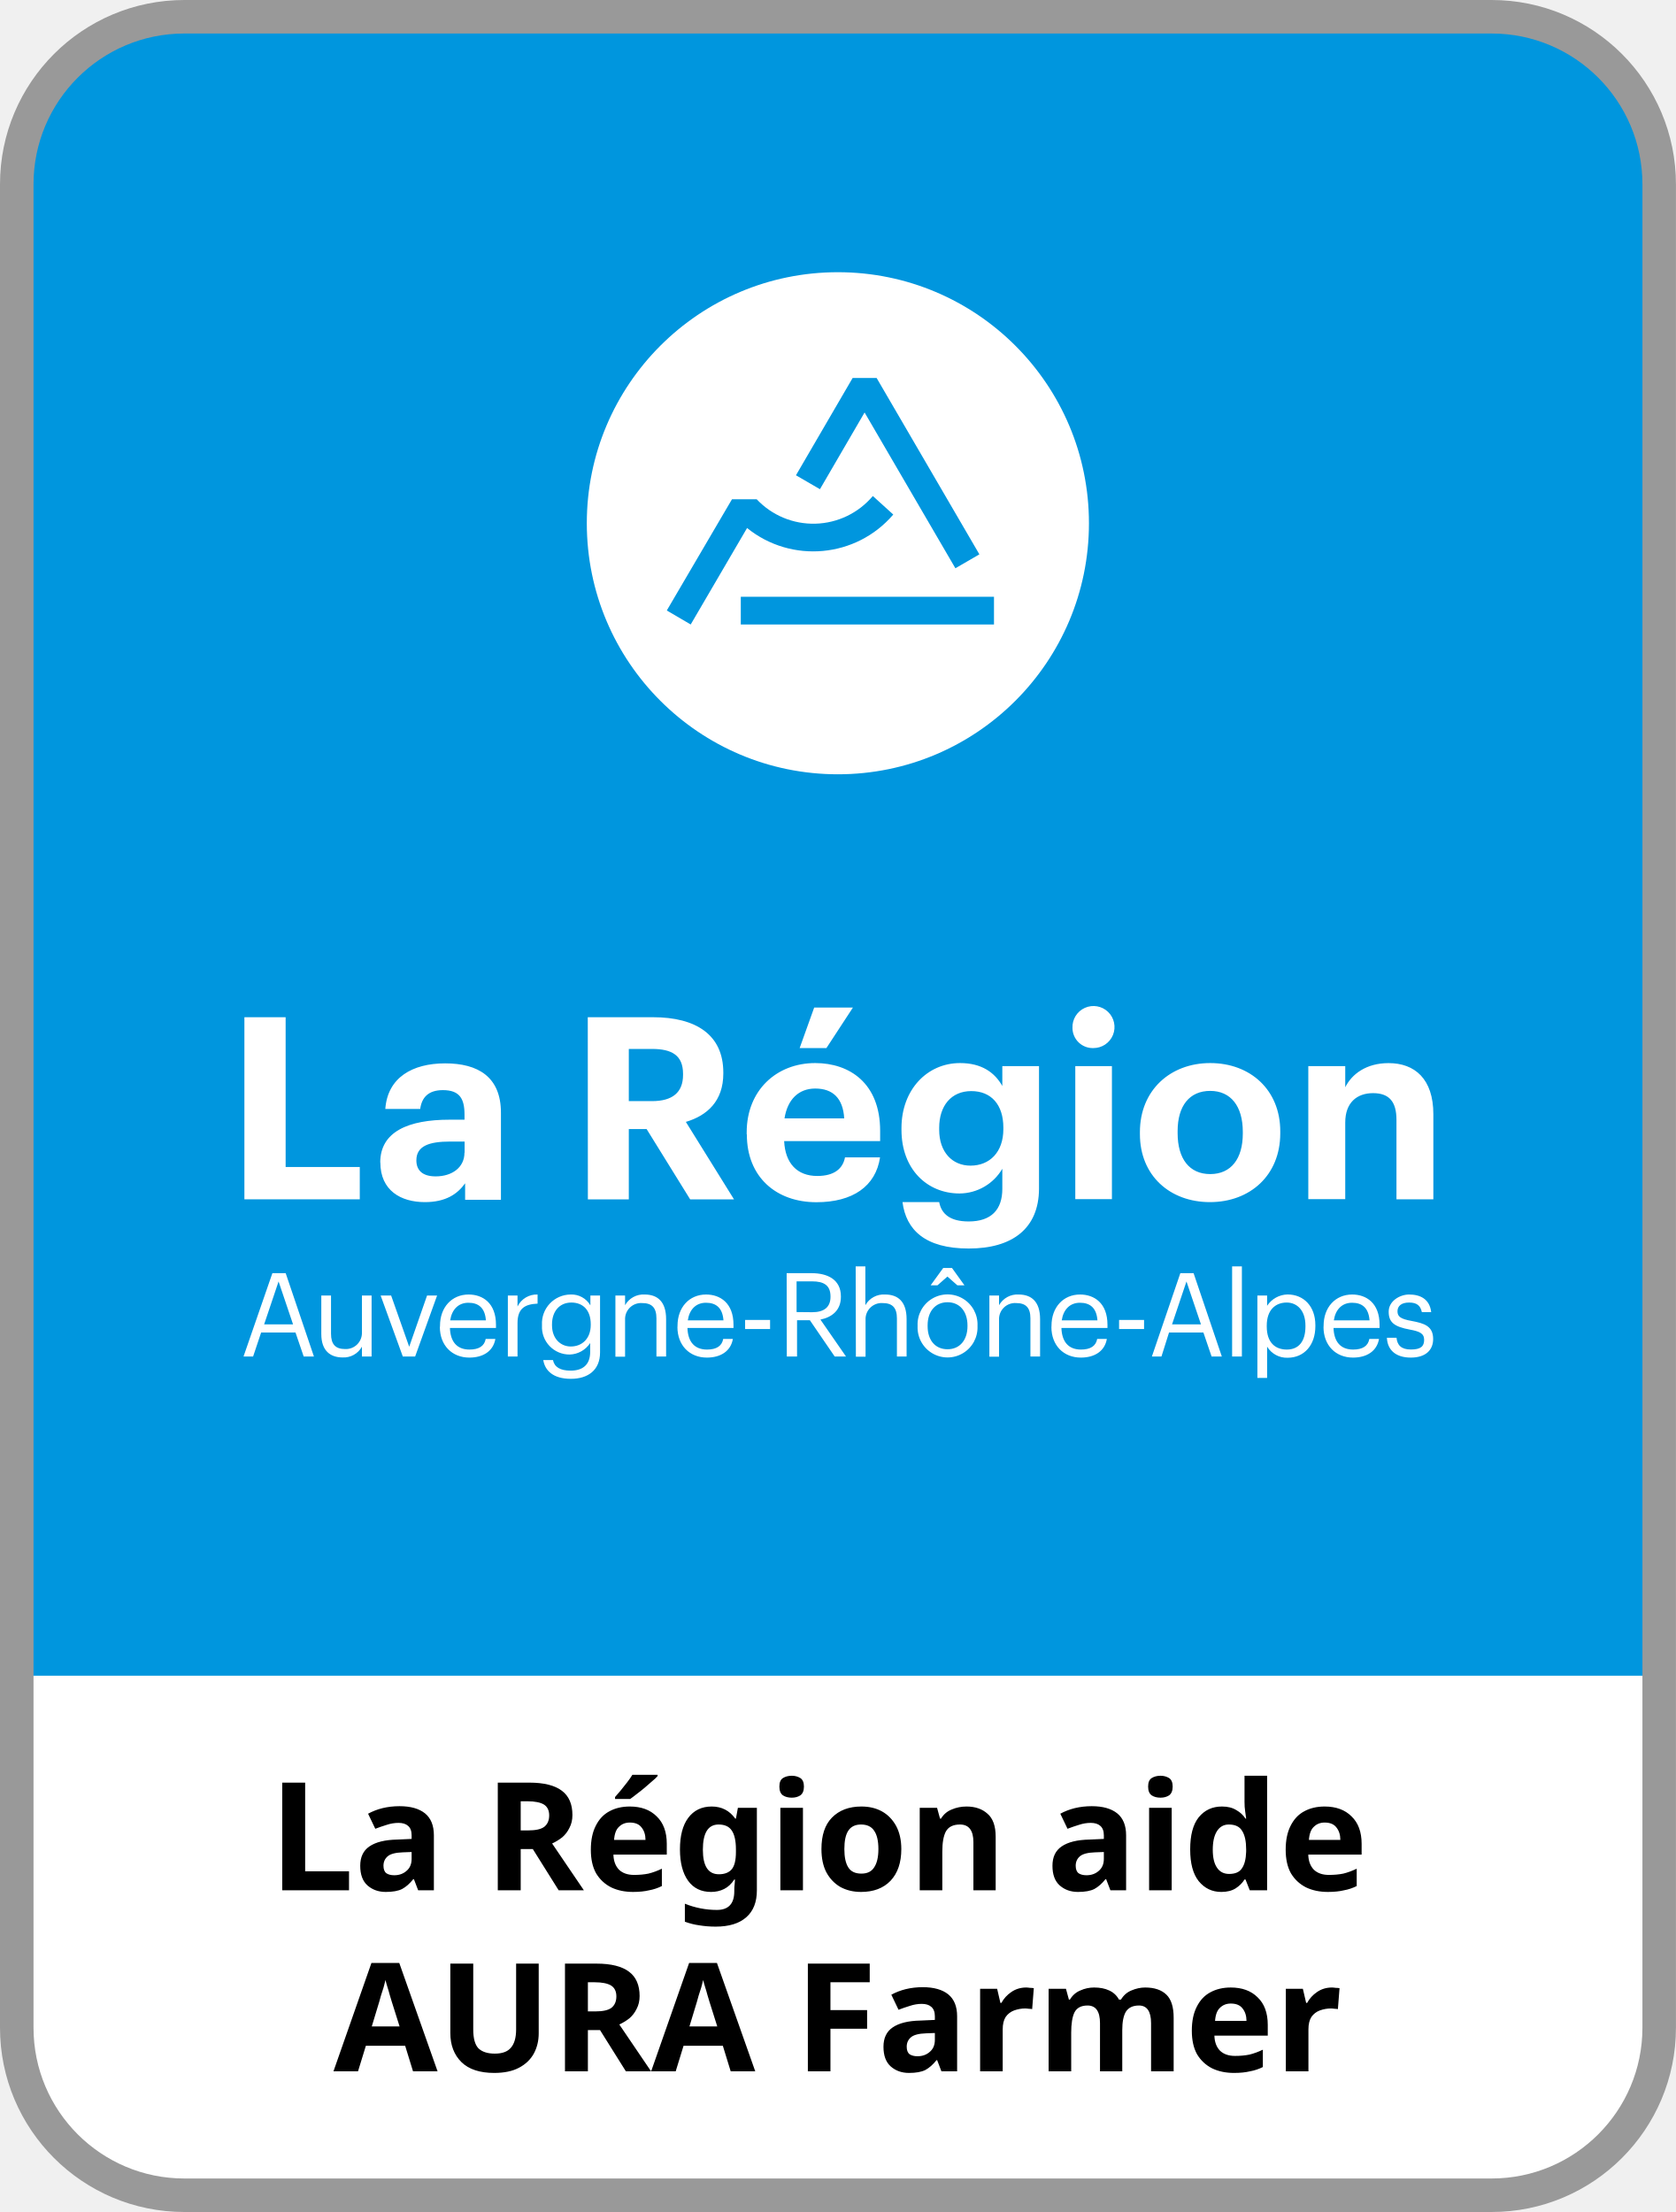
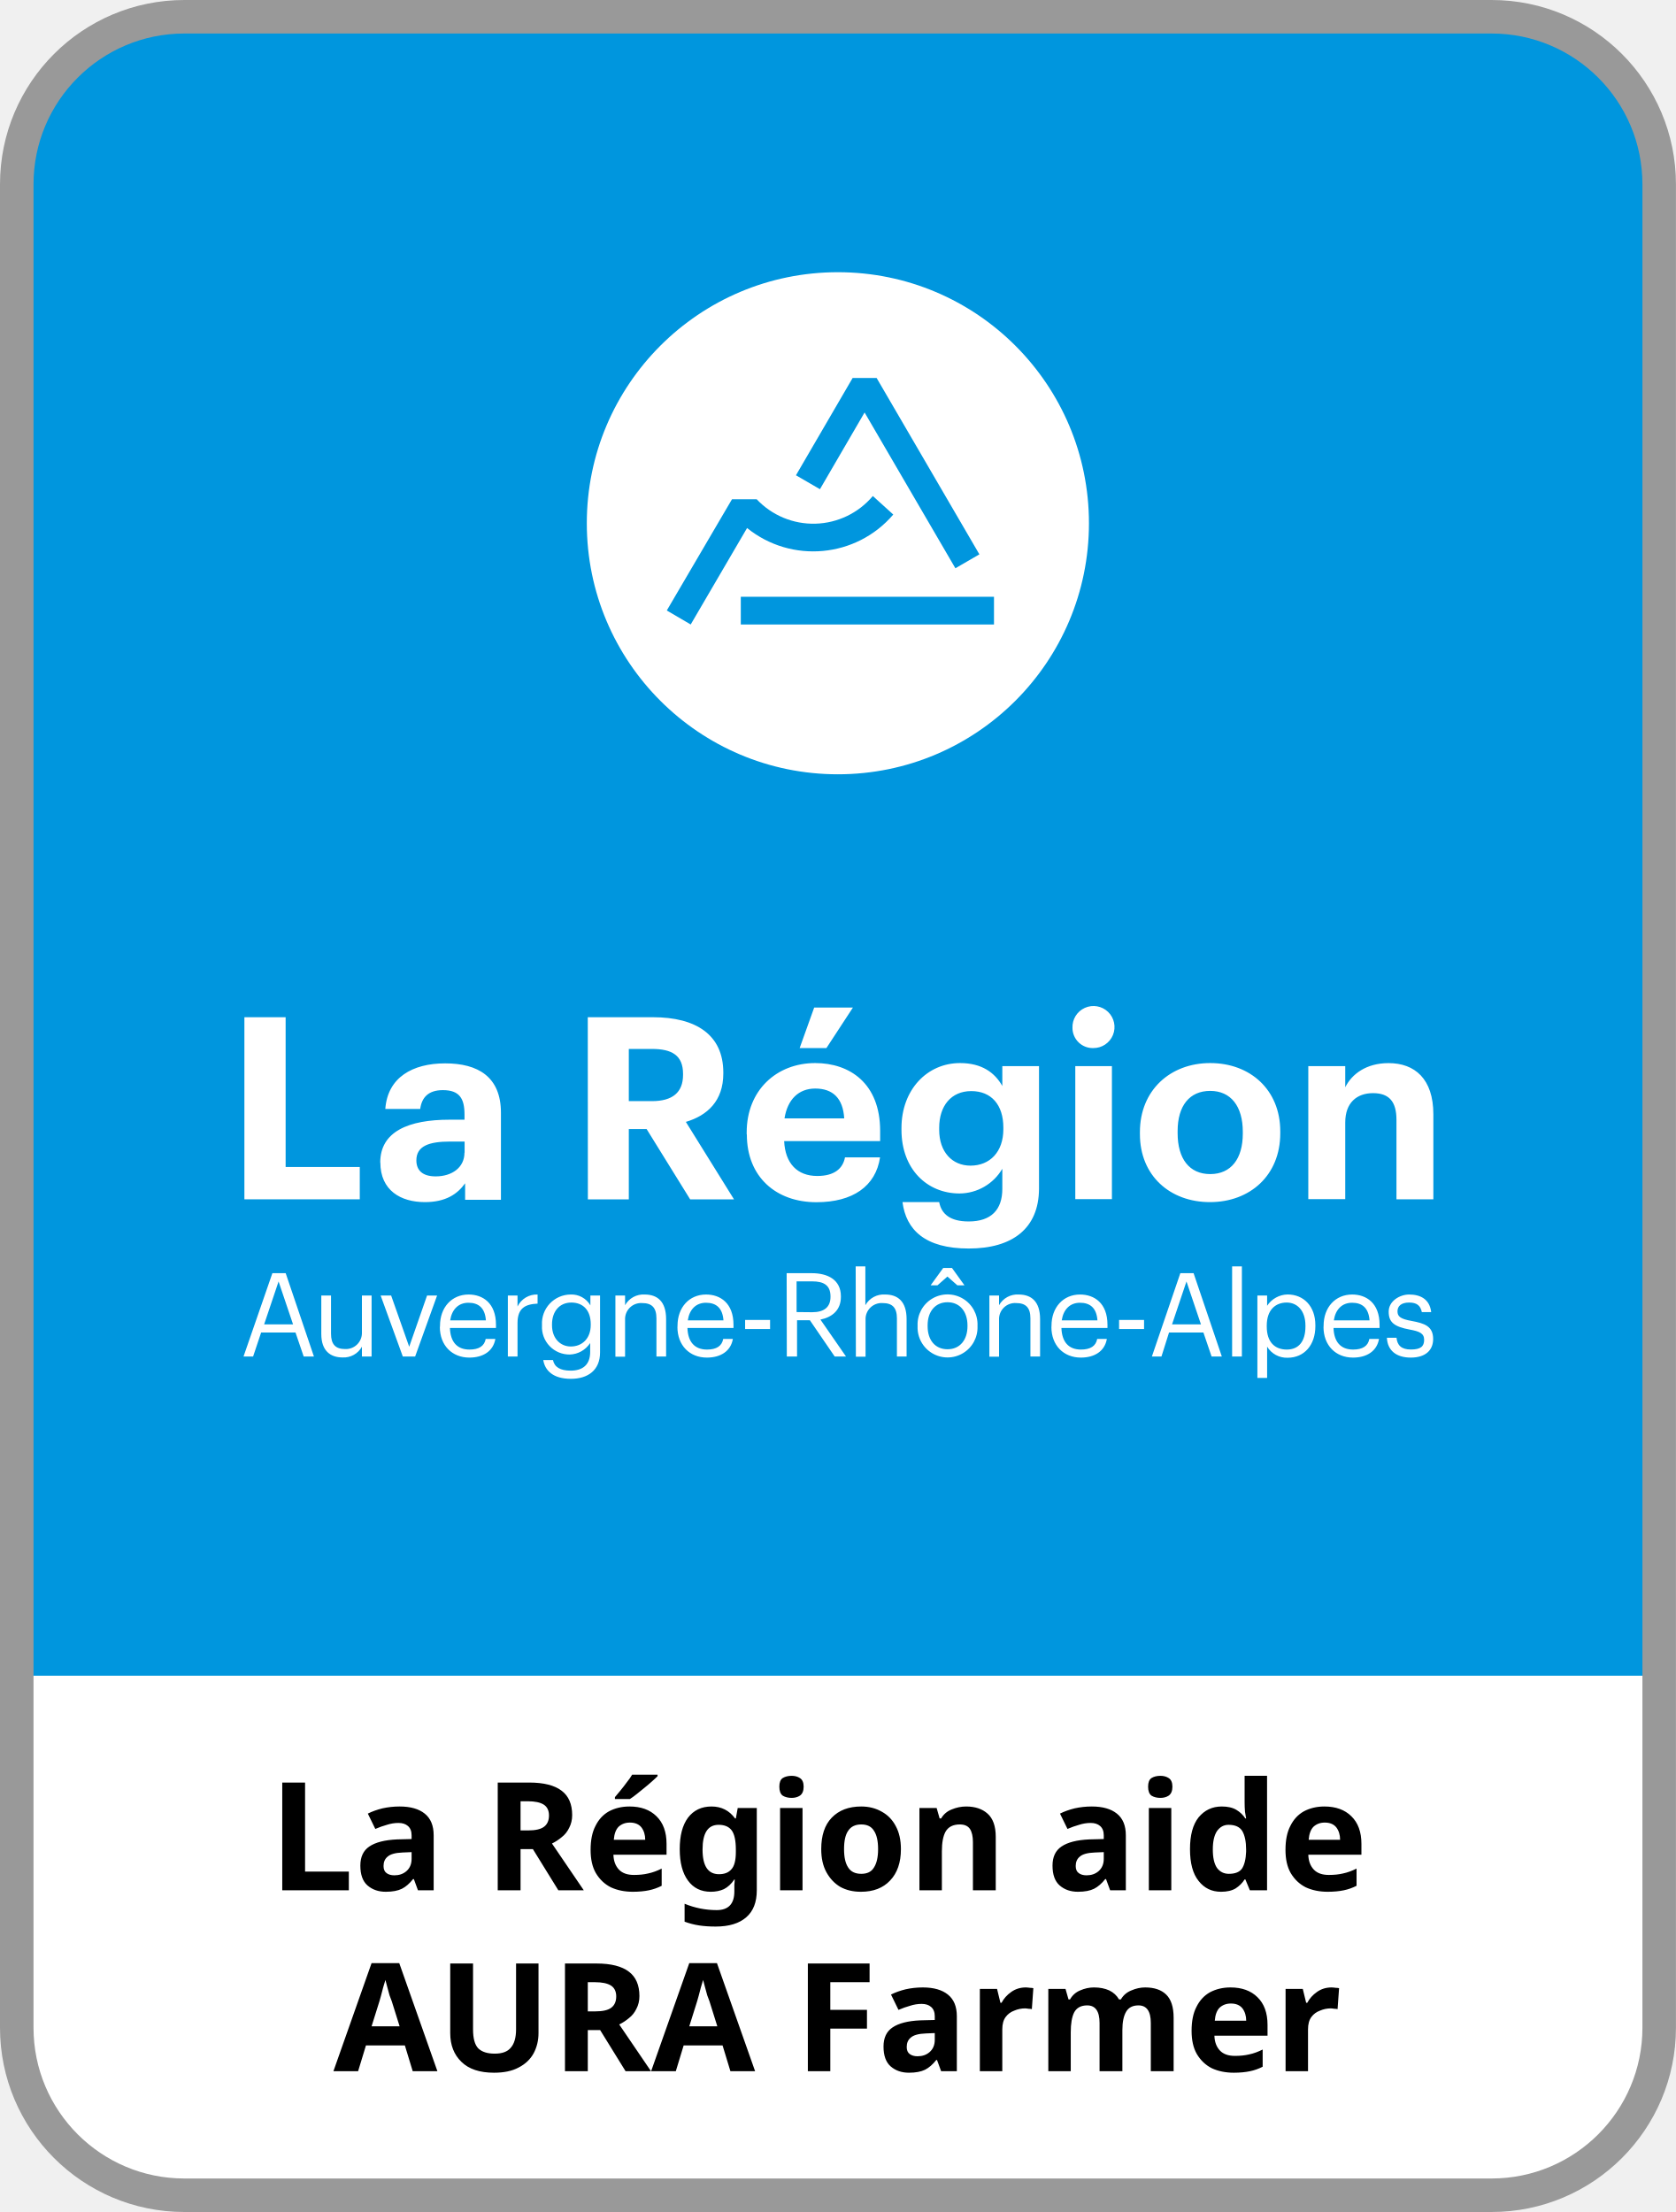
- <svg xmlns="http://www.w3.org/2000/svg" width="80.0" height="105.6">
-   <path d="M8.8,0.8 h62.4 a8.0,8.0 0 0 1 8.0,8.0 v71.2 h-78.4 v-71.2 a8.0,8.0 0 0 1 8.0,-8.0" fill="#0096de" />
-   <path d="M0.8,80.0 h78.4 v16.8 a8.0,8.0 0 0 1 -8.0,8.0 h-62.4 a8.0,8.0 0 0 1 -8.0,-8.0 z" fill="#ffffff" />
-   <rect stroke="#999999" stroke-width="1.6" x="0.8" y="0.8" width="78.4" height="104.0" rx="8.0" ry="8.0" fill="none" />
-   <g transform="scale(0.3612) translate(50.11938 7.437431)">
+ <svg xmlns="http://www.w3.org/2000/svg" width="70.0" height="92.4">
+   <path d="M7.7,0.7 h54.6 a7.0,7.0 0 0 1 7.0,7.0 v62.3 h-68.6 v-62.3 a7.0,7.0 0 0 1 7.0,-7.0" fill="#0096de" />
+   <path d="M0.7,70.0 h68.6 v14.7 a7.0,7.0 0 0 1 -7.0,7.0 h-54.6 a7.0,7.0 0 0 1 -7.0,-7.0 z" fill="#ffffff" />
+   <rect stroke="#999999" stroke-width="1.4" x="0.7" y="0.7" width="68.6" height="91.0" rx="7.0" ry="7.0" fill="none" />
+   <g transform="scale(0.31605) translate(50.11938 7.437431)">
    <path d="M93.79 61.72a33.18 33.18 0 11-33.18-33.18 33.18 33.18 0 0133.18 33.18" fill="#ffffff" />
    <path d="M65.73 42.52h-3.17l-7.49 12.86 3.17 1.84 5.9-10.14 12 20.59 3.17-1.84-13.58-23.31zM47.78 71.44h33.46v3.66H47.78z" fill="#0096de" />
    <path d="M65.23 58.12a10.28 10.28 0 01-15.35.43h-3.26l-.14.23L38 73.25l3.16 1.85 6.14-10.51 1.31-2.24a13.92 13.92 0 0019.32-1.78z" fill="#0096de" />
  </g>
-   <path transform="scale(0.24424) translate(-62.00573 170.228)" d="M109.77 28.6h8.06v29.27h14.49v6.32h-22.55V28.6zM136.32 57c0-6.08 5.57-8.37 13.54-8.37h2.93v-1c0-3.09-.94-4.78-4.23-4.78-2.84 0-4.13 1.44-4.43 3.68h-6.82c.45-6.17 5.33-8.91 11.7-8.91s10.9 2.59 10.9 9.66v17h-7v-3.22c-1.49 2.09-3.78 3.68-7.86 3.68-4.73 0-8.71-2.29-8.71-7.76m16.47-1.89V52.9H150c-4.19 0-6.62.89-6.62 3.68 0 1.89 1.14 3.13 3.78 3.13 3.18 0 5.62-1.74 5.62-4.62M176.88 28.6h12.75c8.41 0 13.74 3.44 13.74 10.81v.19c0 5.38-3.14 8.22-7.32 9.46l9.41 15.14h-8.57l-8.51-13.74h-3.48V64.2h-8zM189.43 45c4 0 6.07-1.69 6.07-5.13v-.2c0-3.63-2.19-4.87-6.07-4.87h-4.53V45zM207.94 51.5v-.4c0-8.21 5.83-13.54 13.39-13.54 6.72 0 12.69 3.94 12.69 13.25v2h-18.76c.2 4.34 2.54 6.82 6.47 6.82 3.33 0 5-1.44 5.42-3.63H234c-.84 5.63-5.32 8.76-12.44 8.76-7.86 0-13.59-4.93-13.59-13.24M227 48.37c-.24-3.94-2.23-5.83-5.67-5.83-3.24 0-5.42 2.14-6 5.83zm-5.87-21.66h7.57l-5.18 7.92h-5.23zM238.39 64.74h7.17c.44 2.29 2.09 3.78 5.77 3.78 4.38 0 6.57-2.28 6.57-6.37v-3.93a9.76 9.76 0 01-8.36 4.83c-6.32 0-11.35-4.73-11.35-12.44v-.35c0-7.47 5-12.7 11.45-12.7 4.23 0 6.77 1.85 8.26 4.48v-3.88h7.17v24c-.05 7.72-5.18 11.65-13.74 11.65s-12.24-3.68-12.94-9.06m19.71-14.24v-.35c0-4.43-2.34-7.12-6.27-7.12s-6.27 2.89-6.27 7.17v.4c0 4.33 2.54 7 6.12 7 3.78 0 6.42-2.68 6.42-7.11M271.61 30.7a4.11 4.11 0 114.08 3.93 3.95 3.95 0 01-4.08-3.93m.55 7.46h7.16v26h-7.16zM284.79 51.45v-.4c0-8.16 5.92-13.49 13.74-13.49s13.69 5.23 13.69 13.34v.4c0 8.22-5.93 13.44-13.74 13.44s-13.69-5.17-13.69-13.29m20.11-.1V51c0-5-2.34-8-6.37-8s-6.37 2.89-6.37 7.86v.4c0 5 2.29 8 6.37 8s6.37-3 6.37-7.92M317.7 38.16h7.22v4.13c1.29-2.59 4.13-4.72 8.46-4.72 5.13 0 8.76 3.08 8.76 10v16.62h-7.21V48.66c0-3.53-1.4-5.22-4.58-5.22s-5.43 1.89-5.43 5.72v15h-7.22zM115.24 78.63h2.6l5.52 16.29h-2l-1.6-4.69h-6.72l-1.57 4.69h-1.87zm-1.61 10h5.65l-2.83-8.38zM124.8 90.55V83h1.9v7.46c0 2.09.89 3 2.75 3a3.14 3.14 0 003.29-3.26V83h1.89v11.92h-1.89V93a4.07 4.07 0 01-3.79 2.1c-2.37 0-4.15-1.3-4.15-4.58M136.4 83h2.05l3.53 10.01L145.47 83h1.96l-4.29 11.92h-2.41L136.4 83zM148 89.09v-.18c0-3.61 2.31-6.11 5.59-6.11 2.76 0 5.35 1.66 5.35 5.92v.62h-9c.09 2.71 1.39 4.22 3.82 4.22 1.85 0 2.92-.69 3.17-2.08h1.89c-.41 2.39-2.39 3.65-5.08 3.65-3.37 0-5.77-2.37-5.77-6m9-1.28c-.18-2.46-1.46-3.44-3.42-3.44s-3.24 1.32-3.56 3.44zM161.26 83h1.89v2.14a4.17 4.17 0 013.92-2.34v1.78c-2.39.11-3.92.86-3.92 3.8v6.54h-1.89zM168.14 95.61h1.94c.27 1.36 1.41 2.07 3.44 2.07 2.35 0 3.83-1.12 3.83-3.67v-1.73a4.93 4.93 0 01-4 2.25 5.37 5.37 0 01-5.42-5.65v-.16a5.64 5.64 0 015.56-5.92 4.26 4.26 0 013.9 2.12V83h1.89v11.12c0 3.47-2.37 5.16-5.7 5.16-3.53 0-5.08-1.67-5.4-3.67m9.28-6.86v-.16c0-2.67-1.46-4.22-3.79-4.22s-3.78 1.75-3.78 4.26v.18c0 2.6 1.66 4.15 3.67 4.15 2.21 0 3.9-1.55 3.9-4.21M182.28 83h1.89v1.89A4.11 4.11 0 01188 82.8c2.46 0 4.19 1.34 4.19 4.81v7.31h-1.89v-7.45c0-2.1-.89-3-2.8-3a3.13 3.13 0 00-3.33 3.26v7.22h-1.89zM194.42 89.09v-.18c0-3.61 2.3-6.11 5.58-6.11 2.76 0 5.36 1.66 5.36 5.92v.62h-9c.09 2.71 1.39 4.22 3.83 4.22 1.84 0 2.91-.69 3.16-2.08h1.89c-.41 2.39-2.39 3.65-5.08 3.65-3.37 0-5.76-2.37-5.76-6m9-1.28c-.18-2.46-1.46-3.44-3.42-3.44s-3.24 1.32-3.55 3.44zM207.63 87.77h4.88v1.78h-4.88zM215.75 78.63h4.9c3.12 0 5.7 1.27 5.7 4.53v.09c0 2.69-1.8 4-4 4.45l5 7.22h-2.21l-4.85-7.09h-2.51v7.09h-2zm5 7.63c2.32 0 3.57-1 3.57-3v-.09c0-2.21-1.36-2.94-3.57-2.94h-3.06v6zM229.24 77.3h1.89v7.59A4.11 4.11 0 01235 82.8c2.46 0 4.19 1.34 4.19 4.81v7.31h-1.89v-7.45c0-2.1-.89-3-2.8-3a3.14 3.14 0 00-3.33 3.26v7.22h-1.89zM241.34 89.06v-.18a5.86 5.86 0 1111.71 0V89a5.86 5.86 0 11-11.71 0m9.75 0v-.15c0-2.76-1.53-4.54-3.9-4.54s-3.89 1.78-3.89 4.51V89c0 2.72 1.48 4.5 3.89 4.5s3.9-1.81 3.9-4.5m-4.74-11.39h1.71L250.5 81h-1.39l-1.94-1.71-1.94 1.71h-1.34zM255.37 83h1.89v1.89a4.11 4.11 0 013.83-2.09c2.46 0 4.19 1.34 4.19 4.81v7.31h-1.89v-7.45c0-2.1-.89-3-2.8-3a3.13 3.13 0 00-3.33 3.26v7.22h-1.89zM267.51 89.09v-.18c0-3.61 2.3-6.11 5.58-6.11 2.76 0 5.36 1.66 5.36 5.92v.62h-9c.09 2.71 1.39 4.22 3.82 4.22 1.85 0 2.92-.69 3.17-2.08h1.89c-.41 2.39-2.39 3.65-5.08 3.65-3.37 0-5.76-2.37-5.76-6m9-1.28c-.18-2.46-1.46-3.44-3.42-3.44s-3.24 1.32-3.56 3.44zM280.72 87.77h4.88v1.78h-4.88zM292.69 78.63h2.59l5.52 16.29h-2l-1.6-4.69h-6.72L289 94.92h-1.87zm-1.62 10h5.65l-2.83-8.38zM302.81 77.3h1.91v17.62h-1.91zM307.75 83h1.9v2a4.9 4.9 0 014-2.21c3.12 0 5.43 2.28 5.43 6V89c0 3.65-2.15 6.16-5.43 6.16a4.5 4.5 0 01-4-2.17v6.11h-1.9zm9.39 6.06v-.18c0-3-1.66-4.51-3.66-4.51-2.22 0-3.9 1.46-3.9 4.51v.18c0 3.06 1.59 4.5 3.92 4.5s3.64-1.6 3.64-4.5M320.69 89.09v-.18c0-3.61 2.3-6.11 5.59-6.11 2.75 0 5.35 1.66 5.35 5.92v.62h-9c.09 2.71 1.39 4.22 3.83 4.22 1.85 0 2.92-.69 3.17-2.08h1.89c-.41 2.39-2.39 3.65-5.08 3.65-3.37 0-5.77-2.37-5.77-6m9-1.28c-.19-2.46-1.46-3.44-3.42-3.44s-3.24 1.32-3.56 3.44zM333.1 91.25h1.84c.14 1.42.89 2.3 2.81 2.3s2.59-.61 2.59-1.89-.93-1.66-2.78-2c-3.1-.57-4.15-1.44-4.15-3.51s2.17-3.35 4-3.35c2.14 0 4 .86 4.31 3.44h-1.83c-.27-1.3-1-1.87-2.5-1.87s-2.26.68-2.26 1.71.59 1.5 2.78 1.89c2.46.46 4.19 1 4.19 3.53 0 2.17-1.48 3.63-4.37 3.63s-4.56-1.44-4.67-3.88" fill="#ffffff" />
-   <text text-anchor="middle" font-family="RF Dewi" font-size="7.2" font-weight="bold" fill="#000000" x="40.0" y="90.24">
-     <tspan x="40.0">La Région aide</tspan>
-     <tspan x="40.0" dy="1.2em">AURA Farmer</tspan>
+   <path transform="scale(0.21371) translate(-62.00573 170.228)" d="M109.77 28.6h8.06v29.27h14.49v6.32h-22.55V28.6zM136.32 57c0-6.08 5.57-8.37 13.54-8.37h2.93v-1c0-3.09-.94-4.78-4.23-4.78-2.84 0-4.13 1.44-4.43 3.68h-6.82c.45-6.17 5.33-8.91 11.7-8.91s10.9 2.59 10.9 9.66v17h-7v-3.22c-1.49 2.09-3.78 3.68-7.86 3.68-4.73 0-8.71-2.29-8.71-7.76m16.47-1.89V52.9H150c-4.19 0-6.62.89-6.62 3.68 0 1.89 1.14 3.13 3.78 3.13 3.18 0 5.62-1.74 5.62-4.62M176.88 28.6h12.75c8.41 0 13.74 3.44 13.74 10.81v.19c0 5.38-3.14 8.22-7.32 9.46l9.41 15.14h-8.57l-8.51-13.74h-3.48V64.2h-8zM189.43 45c4 0 6.07-1.69 6.07-5.13v-.2c0-3.63-2.19-4.87-6.07-4.87h-4.53V45zM207.94 51.5v-.4c0-8.21 5.83-13.54 13.39-13.54 6.72 0 12.69 3.94 12.69 13.25v2h-18.76c.2 4.34 2.54 6.82 6.47 6.82 3.33 0 5-1.44 5.42-3.63H234c-.84 5.63-5.32 8.76-12.44 8.76-7.86 0-13.59-4.93-13.59-13.24M227 48.37c-.24-3.94-2.23-5.83-5.67-5.83-3.24 0-5.42 2.14-6 5.83zm-5.87-21.66h7.57l-5.18 7.92h-5.23zM238.39 64.74h7.17c.44 2.29 2.09 3.78 5.77 3.78 4.38 0 6.57-2.28 6.57-6.37v-3.93a9.76 9.76 0 01-8.36 4.83c-6.32 0-11.35-4.73-11.35-12.44v-.35c0-7.47 5-12.7 11.45-12.7 4.23 0 6.77 1.85 8.26 4.48v-3.88h7.17v24c-.05 7.72-5.18 11.65-13.74 11.65s-12.24-3.68-12.94-9.06m19.71-14.24v-.35c0-4.43-2.34-7.12-6.27-7.12s-6.27 2.89-6.27 7.17v.4c0 4.33 2.54 7 6.12 7 3.78 0 6.42-2.68 6.42-7.11M271.61 30.7a4.11 4.11 0 114.08 3.93 3.95 3.95 0 01-4.08-3.93m.55 7.46h7.16v26h-7.16zM284.79 51.45v-.4c0-8.16 5.92-13.49 13.74-13.49s13.69 5.23 13.69 13.34v.4c0 8.22-5.93 13.44-13.74 13.44s-13.69-5.17-13.69-13.29m20.11-.1V51c0-5-2.34-8-6.37-8s-6.37 2.89-6.37 7.86v.4c0 5 2.29 8 6.37 8s6.37-3 6.37-7.92M317.7 38.16h7.22v4.13c1.29-2.59 4.13-4.72 8.46-4.72 5.13 0 8.76 3.08 8.76 10v16.62h-7.21V48.66c0-3.53-1.4-5.22-4.58-5.22s-5.43 1.89-5.43 5.72v15h-7.22zM115.24 78.63h2.6l5.52 16.29h-2l-1.6-4.69h-6.72l-1.57 4.69h-1.87zm-1.61 10h5.65l-2.83-8.38zM124.8 90.55V83h1.9v7.46c0 2.09.89 3 2.75 3a3.14 3.14 0 003.29-3.26V83h1.89v11.92h-1.89V93a4.07 4.07 0 01-3.79 2.1c-2.37 0-4.15-1.3-4.15-4.58M136.4 83h2.05l3.53 10.01L145.47 83h1.96l-4.29 11.92h-2.41L136.4 83zM148 89.09v-.18c0-3.61 2.31-6.11 5.59-6.11 2.76 0 5.35 1.66 5.35 5.92v.62h-9c.09 2.71 1.39 4.22 3.82 4.22 1.85 0 2.92-.69 3.17-2.08h1.89c-.41 2.39-2.39 3.65-5.08 3.65-3.37 0-5.77-2.37-5.77-6m9-1.28c-.18-2.46-1.46-3.44-3.42-3.44s-3.24 1.32-3.56 3.44zM161.26 83h1.89v2.14a4.17 4.17 0 013.92-2.34v1.78c-2.39.11-3.92.86-3.92 3.8v6.54h-1.89zM168.14 95.61h1.94c.27 1.36 1.41 2.07 3.44 2.07 2.35 0 3.83-1.12 3.83-3.67v-1.73a4.93 4.93 0 01-4 2.25 5.37 5.37 0 01-5.42-5.65v-.16a5.64 5.64 0 015.56-5.92 4.26 4.26 0 013.9 2.12V83h1.89v11.12c0 3.47-2.37 5.16-5.7 5.16-3.53 0-5.08-1.67-5.4-3.67m9.28-6.86v-.16c0-2.67-1.46-4.22-3.79-4.22s-3.78 1.75-3.78 4.26v.18c0 2.6 1.66 4.15 3.67 4.15 2.21 0 3.9-1.55 3.9-4.21M182.28 83h1.89v1.89A4.11 4.11 0 01188 82.8c2.46 0 4.19 1.34 4.19 4.81v7.31h-1.89v-7.45c0-2.1-.89-3-2.8-3a3.13 3.13 0 00-3.33 3.26v7.22h-1.89zM194.42 89.09v-.18c0-3.61 2.3-6.11 5.58-6.11 2.76 0 5.36 1.66 5.36 5.92v.62h-9c.09 2.71 1.39 4.22 3.83 4.22 1.84 0 2.91-.69 3.16-2.08h1.89c-.41 2.39-2.39 3.65-5.08 3.65-3.37 0-5.76-2.37-5.76-6m9-1.28c-.18-2.46-1.46-3.44-3.42-3.44s-3.24 1.32-3.55 3.44zM207.63 87.77h4.88v1.78h-4.88zM215.75 78.63h4.9c3.12 0 5.7 1.27 5.7 4.53v.09c0 2.69-1.8 4-4 4.45l5 7.22h-2.21l-4.85-7.09h-2.51v7.09h-2zm5 7.63c2.32 0 3.57-1 3.57-3v-.09c0-2.21-1.36-2.94-3.57-2.94h-3.06v6zM229.24 77.3h1.89v7.59A4.11 4.11 0 01235 82.8c2.46 0 4.19 1.34 4.19 4.81v7.31h-1.89v-7.45c0-2.1-.89-3-2.8-3a3.14 3.14 0 00-3.33 3.26v7.22h-1.89zM241.34 89.06v-.18a5.86 5.86 0 1111.71 0V89a5.86 5.86 0 11-11.71 0m9.75 0v-.15c0-2.76-1.53-4.54-3.9-4.54s-3.89 1.78-3.89 4.51V89c0 2.72 1.48 4.5 3.89 4.5s3.9-1.81 3.9-4.5m-4.74-11.39h1.71L250.5 81h-1.39l-1.94-1.71-1.94 1.71h-1.34zM255.37 83h1.89v1.89a4.11 4.11 0 013.83-2.09c2.46 0 4.19 1.34 4.19 4.81v7.31h-1.89v-7.45c0-2.1-.89-3-2.8-3a3.13 3.13 0 00-3.33 3.26v7.22h-1.89zM267.51 89.09v-.18c0-3.61 2.3-6.11 5.58-6.11 2.76 0 5.36 1.66 5.36 5.92v.62h-9c.09 2.71 1.39 4.22 3.82 4.22 1.85 0 2.92-.69 3.17-2.08h1.89c-.41 2.39-2.39 3.65-5.08 3.65-3.37 0-5.76-2.37-5.76-6m9-1.28c-.18-2.46-1.46-3.44-3.42-3.44s-3.24 1.32-3.56 3.44zM280.72 87.77h4.88v1.78h-4.88zM292.69 78.63h2.59l5.52 16.29h-2l-1.6-4.69h-6.72L289 94.92h-1.87zm-1.62 10h5.65l-2.83-8.38zM302.81 77.3h1.91v17.62h-1.91zM307.75 83h1.9v2a4.9 4.9 0 014-2.21c3.12 0 5.43 2.28 5.43 6V89c0 3.65-2.15 6.16-5.43 6.16a4.5 4.5 0 01-4-2.17v6.11h-1.9zm9.39 6.06v-.18c0-3-1.66-4.51-3.66-4.51-2.22 0-3.9 1.46-3.9 4.51v.18c0 3.06 1.59 4.5 3.92 4.5s3.64-1.6 3.64-4.5M320.69 89.09v-.18c0-3.61 2.3-6.11 5.59-6.11 2.75 0 5.35 1.66 5.35 5.92v.62h-9c.09 2.71 1.39 4.22 3.83 4.22 1.85 0 2.92-.69 3.17-2.08h1.89c-.41 2.39-2.39 3.65-5.08 3.65-3.37 0-5.77-2.37-5.77-6m9-1.28c-.19-2.46-1.46-3.44-3.42-3.44s-3.24 1.32-3.56 3.44zM333.1 91.25h1.84c.14 1.42.89 2.3 2.81 2.3s2.59-.61 2.59-1.89-.93-1.66-2.78-2c-3.1-.57-4.15-1.44-4.15-3.51s2.17-3.35 4-3.35c2.14 0 4 .86 4.31 3.44h-1.83c-.27-1.3-1-1.87-2.5-1.87s-2.26.68-2.26 1.71.59 1.5 2.78 1.89c2.46.46 4.19 1 4.19 3.53 0 2.17-1.48 3.63-4.37 3.63s-4.56-1.44-4.67-3.88" fill="#ffffff" />
+   <text text-anchor="middle" font-family="RF Dewi" font-size="6.3" font-weight="bold" fill="#000000" x="35.0" y="78.96">
+     <tspan x="35.0">La Région aide</tspan>
+     <tspan x="35.0" dy="1.2em">AURA Farmer</tspan>
  </text>
</svg>
